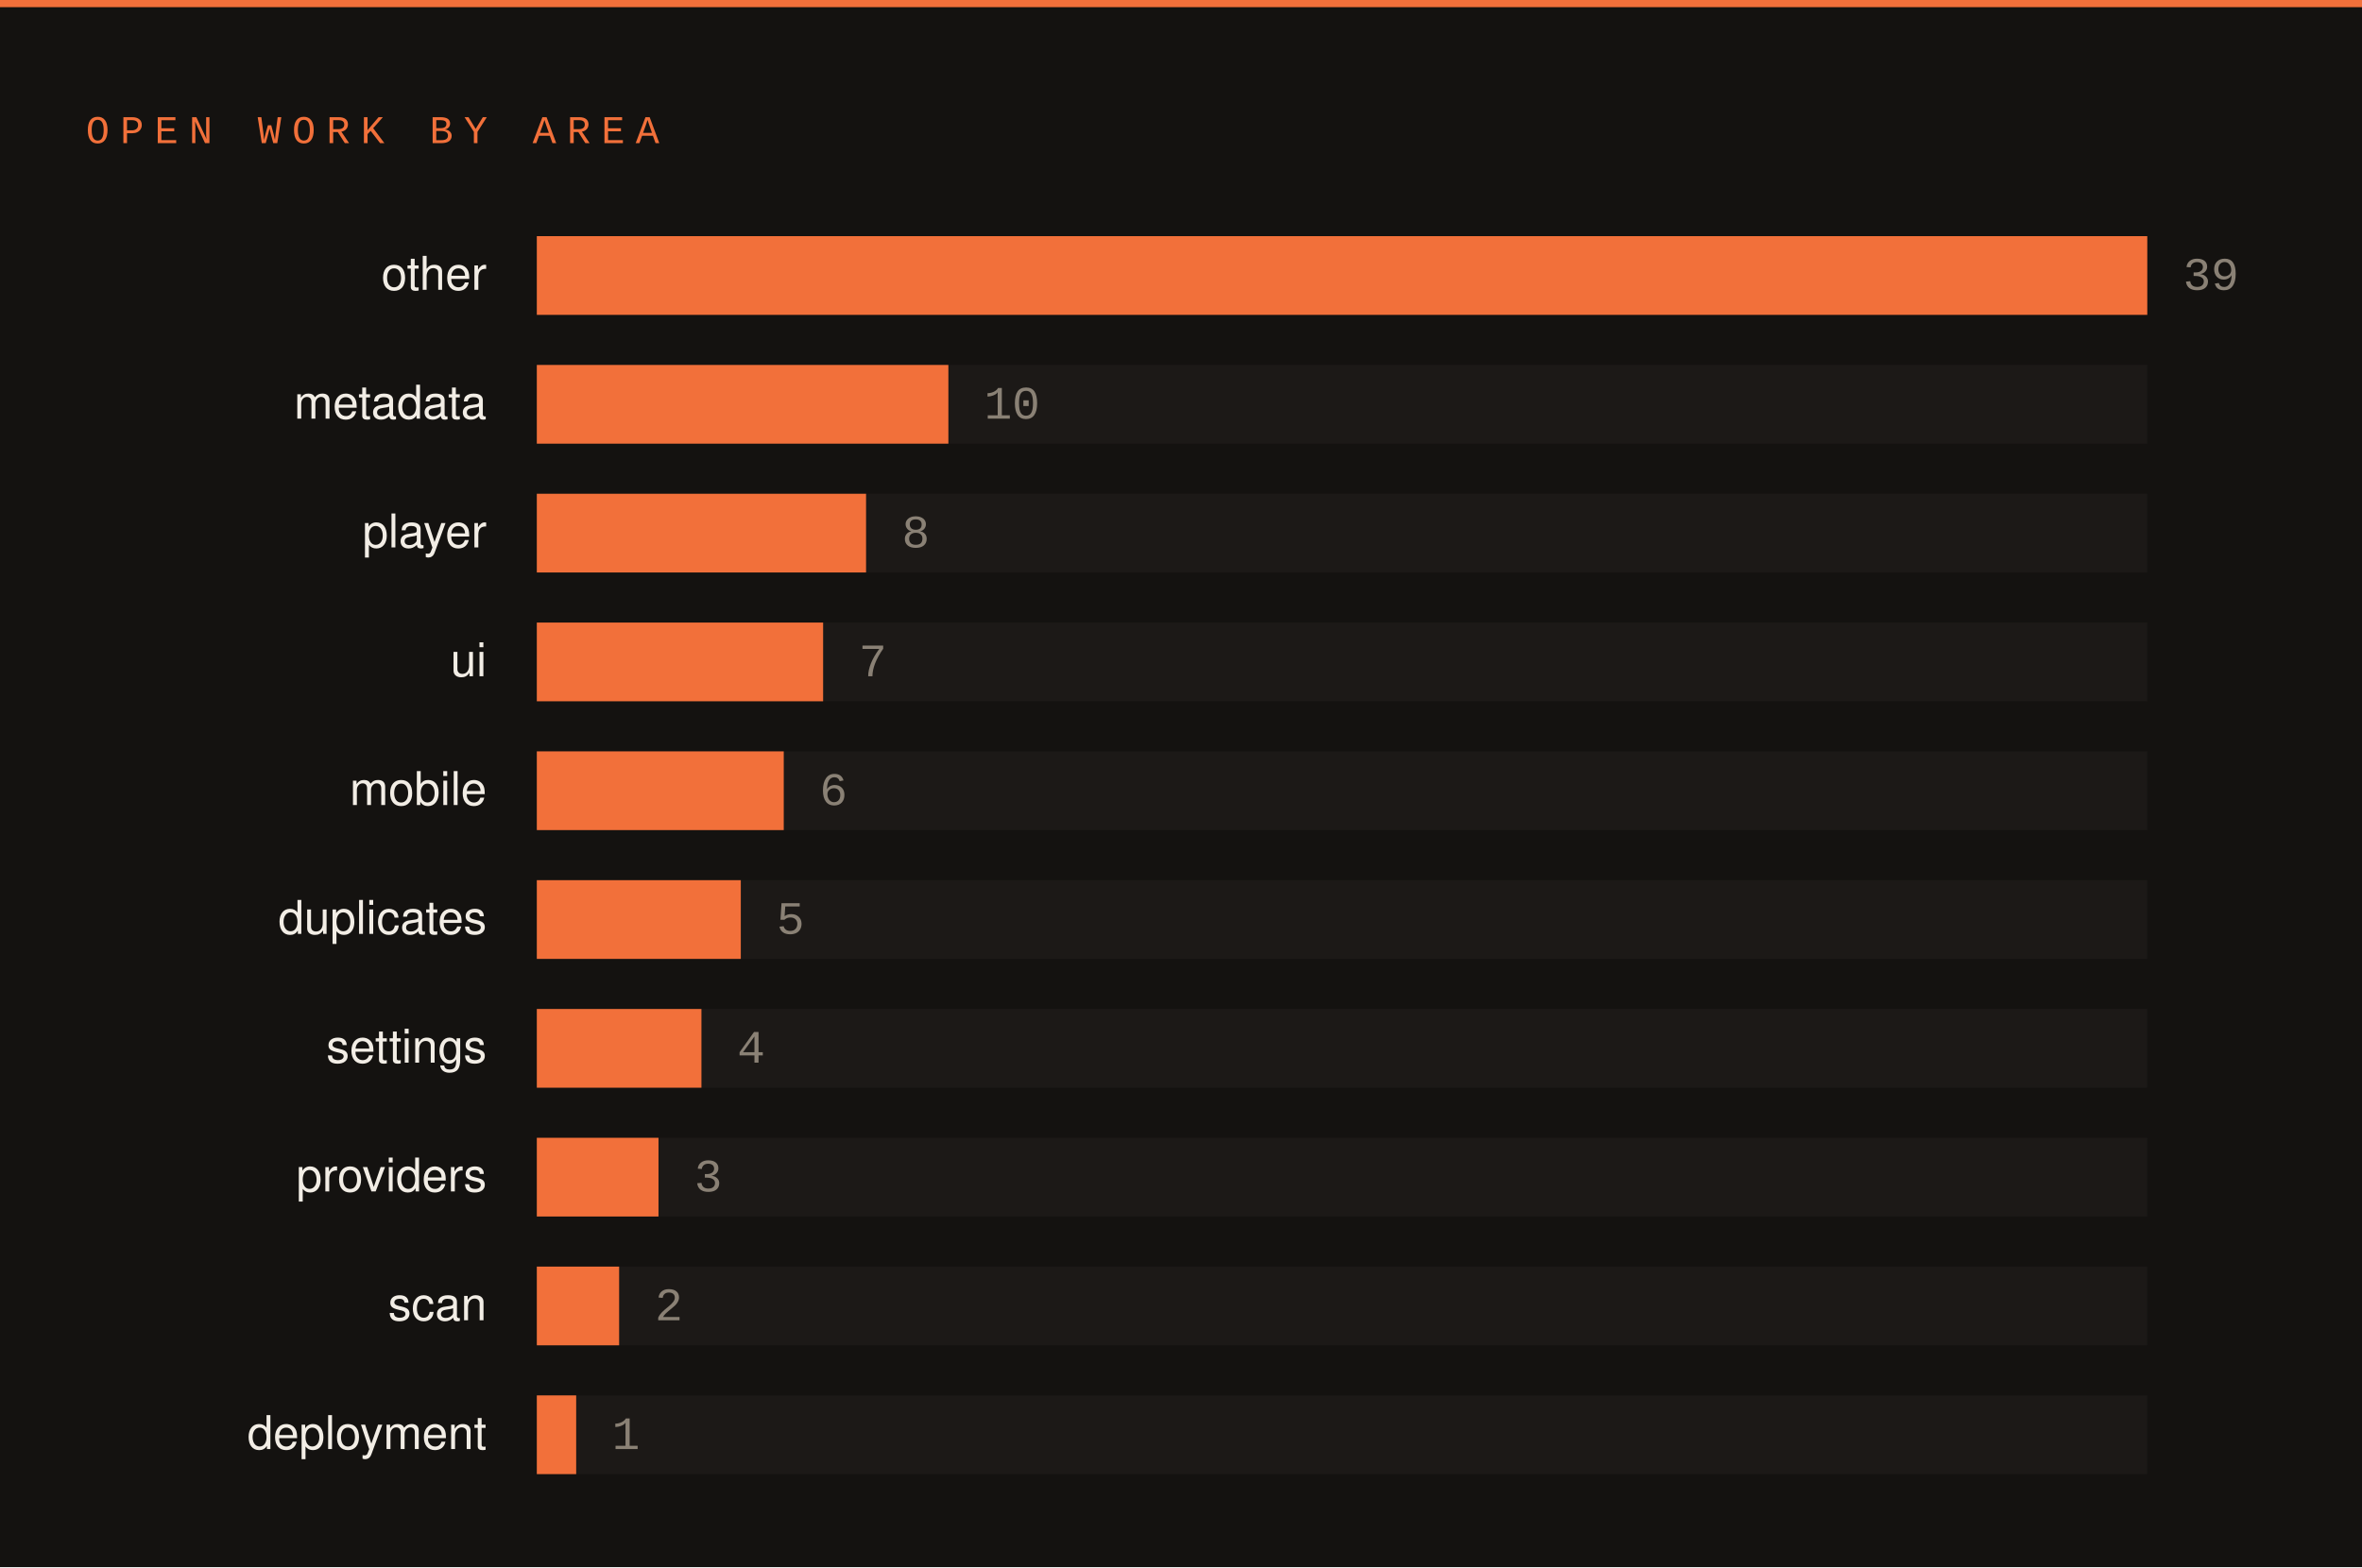
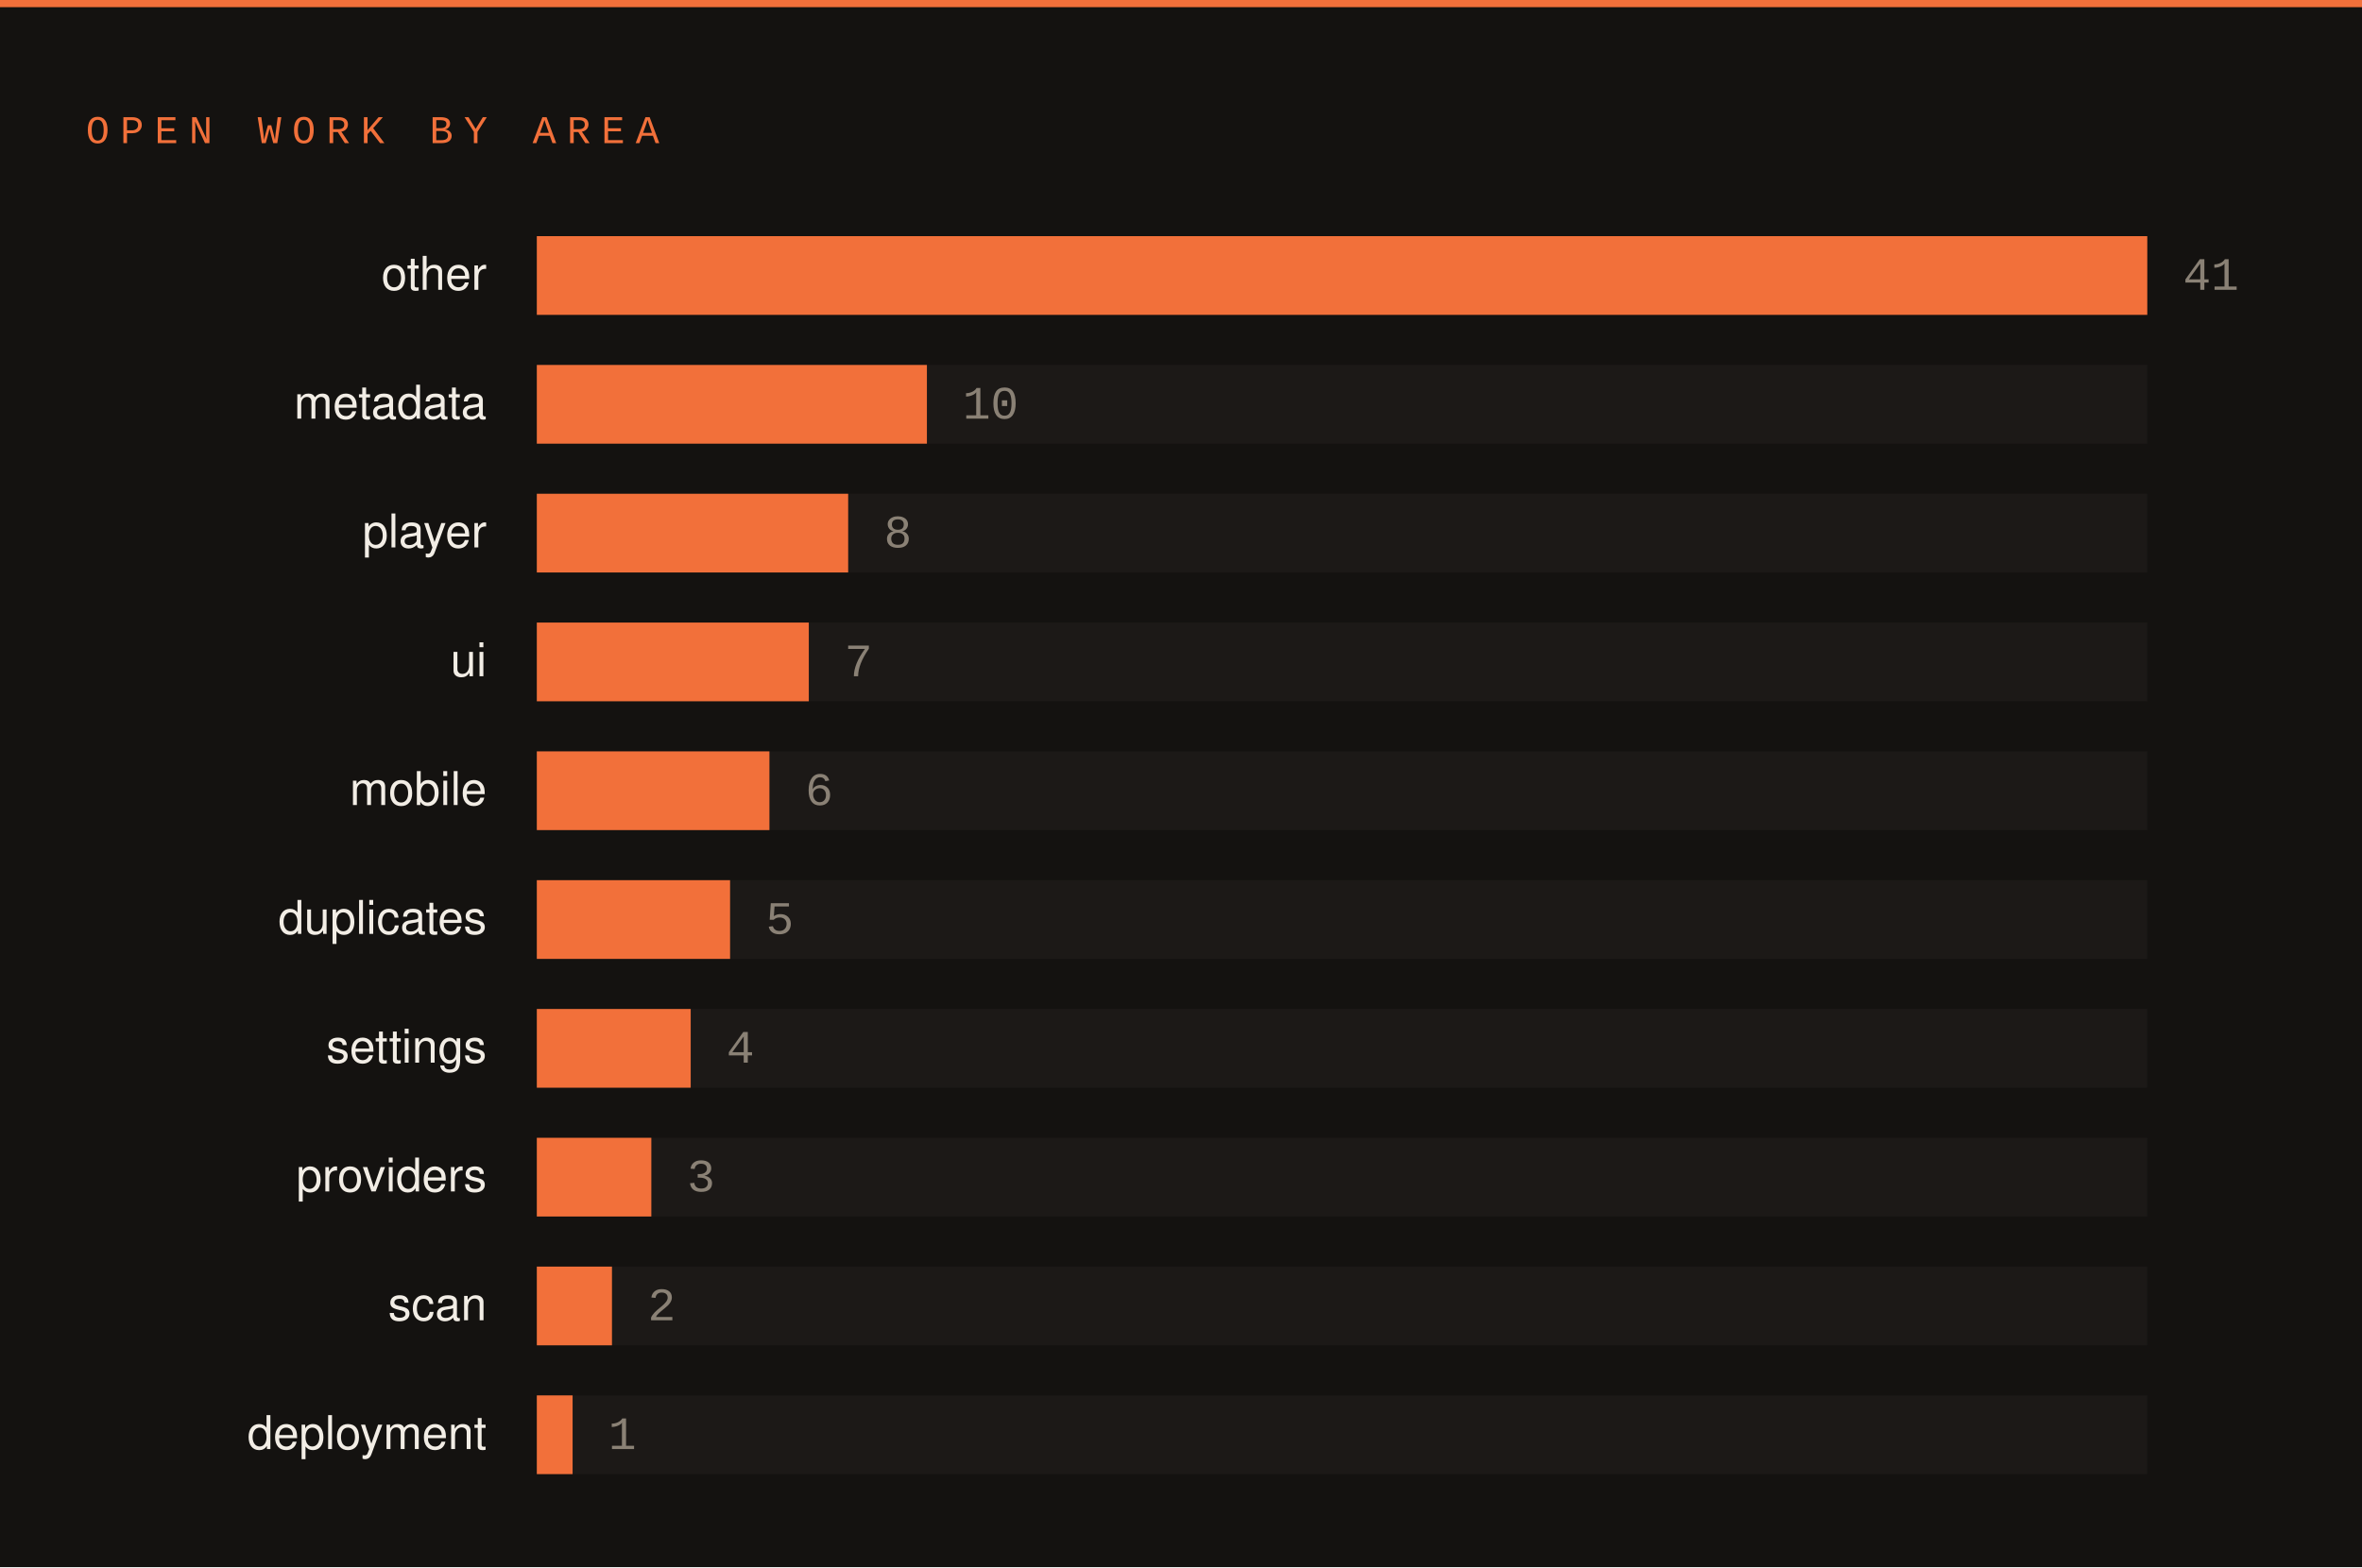
<svg xmlns="http://www.w3.org/2000/svg" width="660" height="438" viewBox="0 0 660 438">
  <rect width="660" height="438" fill="#141210" />
  <rect x="0" y="0" width="660" height="2" fill="#f2703a" />
  <text x="24" y="40" font-family="SFMono-Regular,Consolas,Liberation Mono,monospace" font-size="11" letter-spacing="3" fill="#f2703a">OPEN WORK BY AREA</text>
  <text x="136" y="81" font-family="-apple-system,Segoe UI,Helvetica,Arial,sans-serif" font-size="13" fill="#f2ede5" text-anchor="end">other</text>
  <rect x="150" y="66" width="450" height="22" fill="#1c1917" />
  <rect x="150" y="66" width="450" height="22" fill="#f2703a" />
-   <text x="610" y="81" font-family="SFMono-Regular,Consolas,Liberation Mono,monospace" font-size="13" fill="#8a8175">39</text>
+   <text x="610" y="81" font-family="SFMono-Regular,Consolas,Liberation Mono,monospace" font-size="13" fill="#8a8175">41</text>
  <text x="136" y="117" font-family="-apple-system,Segoe UI,Helvetica,Arial,sans-serif" font-size="13" fill="#f2ede5" text-anchor="end">metadata</text>
  <rect x="150" y="102" width="450" height="22" fill="#1c1917" />
-   <rect x="150" y="102" width="115" height="22" fill="#f2703a" />
-   <text x="275" y="117" font-family="SFMono-Regular,Consolas,Liberation Mono,monospace" font-size="13" fill="#8a8175">10</text>
+   <rect x="150" y="102" width="109" height="22" fill="#f2703a" />
+   <text x="269" y="117" font-family="SFMono-Regular,Consolas,Liberation Mono,monospace" font-size="13" fill="#8a8175">10</text>
  <text x="136" y="153" font-family="-apple-system,Segoe UI,Helvetica,Arial,sans-serif" font-size="13" fill="#f2ede5" text-anchor="end">player</text>
  <rect x="150" y="138" width="450" height="22" fill="#1c1917" />
-   <rect x="150" y="138" width="92" height="22" fill="#f2703a" />
-   <text x="252" y="153" font-family="SFMono-Regular,Consolas,Liberation Mono,monospace" font-size="13" fill="#8a8175">8</text>
+   <rect x="150" y="138" width="87" height="22" fill="#f2703a" />
+   <text x="247" y="153" font-family="SFMono-Regular,Consolas,Liberation Mono,monospace" font-size="13" fill="#8a8175">8</text>
  <text x="136" y="189" font-family="-apple-system,Segoe UI,Helvetica,Arial,sans-serif" font-size="13" fill="#f2ede5" text-anchor="end">ui</text>
  <rect x="150" y="174" width="450" height="22" fill="#1c1917" />
-   <rect x="150" y="174" width="80" height="22" fill="#f2703a" />
-   <text x="240" y="189" font-family="SFMono-Regular,Consolas,Liberation Mono,monospace" font-size="13" fill="#8a8175">7</text>
+   <rect x="150" y="174" width="76" height="22" fill="#f2703a" />
+   <text x="236" y="189" font-family="SFMono-Regular,Consolas,Liberation Mono,monospace" font-size="13" fill="#8a8175">7</text>
  <text x="136" y="225" font-family="-apple-system,Segoe UI,Helvetica,Arial,sans-serif" font-size="13" fill="#f2ede5" text-anchor="end">mobile</text>
  <rect x="150" y="210" width="450" height="22" fill="#1c1917" />
-   <rect x="150" y="210" width="69" height="22" fill="#f2703a" />
-   <text x="229" y="225" font-family="SFMono-Regular,Consolas,Liberation Mono,monospace" font-size="13" fill="#8a8175">6</text>
+   <rect x="150" y="210" width="65" height="22" fill="#f2703a" />
+   <text x="225" y="225" font-family="SFMono-Regular,Consolas,Liberation Mono,monospace" font-size="13" fill="#8a8175">6</text>
  <text x="136" y="261" font-family="-apple-system,Segoe UI,Helvetica,Arial,sans-serif" font-size="13" fill="#f2ede5" text-anchor="end">duplicates</text>
  <rect x="150" y="246" width="450" height="22" fill="#1c1917" />
-   <rect x="150" y="246" width="57" height="22" fill="#f2703a" />
-   <text x="217" y="261" font-family="SFMono-Regular,Consolas,Liberation Mono,monospace" font-size="13" fill="#8a8175">5</text>
+   <rect x="150" y="246" width="54" height="22" fill="#f2703a" />
+   <text x="214" y="261" font-family="SFMono-Regular,Consolas,Liberation Mono,monospace" font-size="13" fill="#8a8175">5</text>
  <text x="136" y="297" font-family="-apple-system,Segoe UI,Helvetica,Arial,sans-serif" font-size="13" fill="#f2ede5" text-anchor="end">settings</text>
  <rect x="150" y="282" width="450" height="22" fill="#1c1917" />
-   <rect x="150" y="282" width="46" height="22" fill="#f2703a" />
-   <text x="206" y="297" font-family="SFMono-Regular,Consolas,Liberation Mono,monospace" font-size="13" fill="#8a8175">4</text>
+   <rect x="150" y="282" width="43" height="22" fill="#f2703a" />
+   <text x="203" y="297" font-family="SFMono-Regular,Consolas,Liberation Mono,monospace" font-size="13" fill="#8a8175">4</text>
  <text x="136" y="333" font-family="-apple-system,Segoe UI,Helvetica,Arial,sans-serif" font-size="13" fill="#f2ede5" text-anchor="end">providers</text>
  <rect x="150" y="318" width="450" height="22" fill="#1c1917" />
-   <rect x="150" y="318" width="34" height="22" fill="#f2703a" />
-   <text x="194" y="333" font-family="SFMono-Regular,Consolas,Liberation Mono,monospace" font-size="13" fill="#8a8175">3</text>
+   <rect x="150" y="318" width="32" height="22" fill="#f2703a" />
+   <text x="192" y="333" font-family="SFMono-Regular,Consolas,Liberation Mono,monospace" font-size="13" fill="#8a8175">3</text>
  <text x="136" y="369" font-family="-apple-system,Segoe UI,Helvetica,Arial,sans-serif" font-size="13" fill="#f2ede5" text-anchor="end">scan</text>
  <rect x="150" y="354" width="450" height="22" fill="#1c1917" />
-   <rect x="150" y="354" width="23" height="22" fill="#f2703a" />
-   <text x="183" y="369" font-family="SFMono-Regular,Consolas,Liberation Mono,monospace" font-size="13" fill="#8a8175">2</text>
+   <rect x="150" y="354" width="21" height="22" fill="#f2703a" />
+   <text x="181" y="369" font-family="SFMono-Regular,Consolas,Liberation Mono,monospace" font-size="13" fill="#8a8175">2</text>
  <text x="136" y="405" font-family="-apple-system,Segoe UI,Helvetica,Arial,sans-serif" font-size="13" fill="#f2ede5" text-anchor="end">deployment</text>
  <rect x="150" y="390" width="450" height="22" fill="#1c1917" />
-   <rect x="150" y="390" width="11" height="22" fill="#f2703a" />
-   <text x="171" y="405" font-family="SFMono-Regular,Consolas,Liberation Mono,monospace" font-size="13" fill="#8a8175">1</text>
+   <rect x="150" y="390" width="10" height="22" fill="#f2703a" />
+   <text x="170" y="405" font-family="SFMono-Regular,Consolas,Liberation Mono,monospace" font-size="13" fill="#8a8175">1</text>
</svg>
